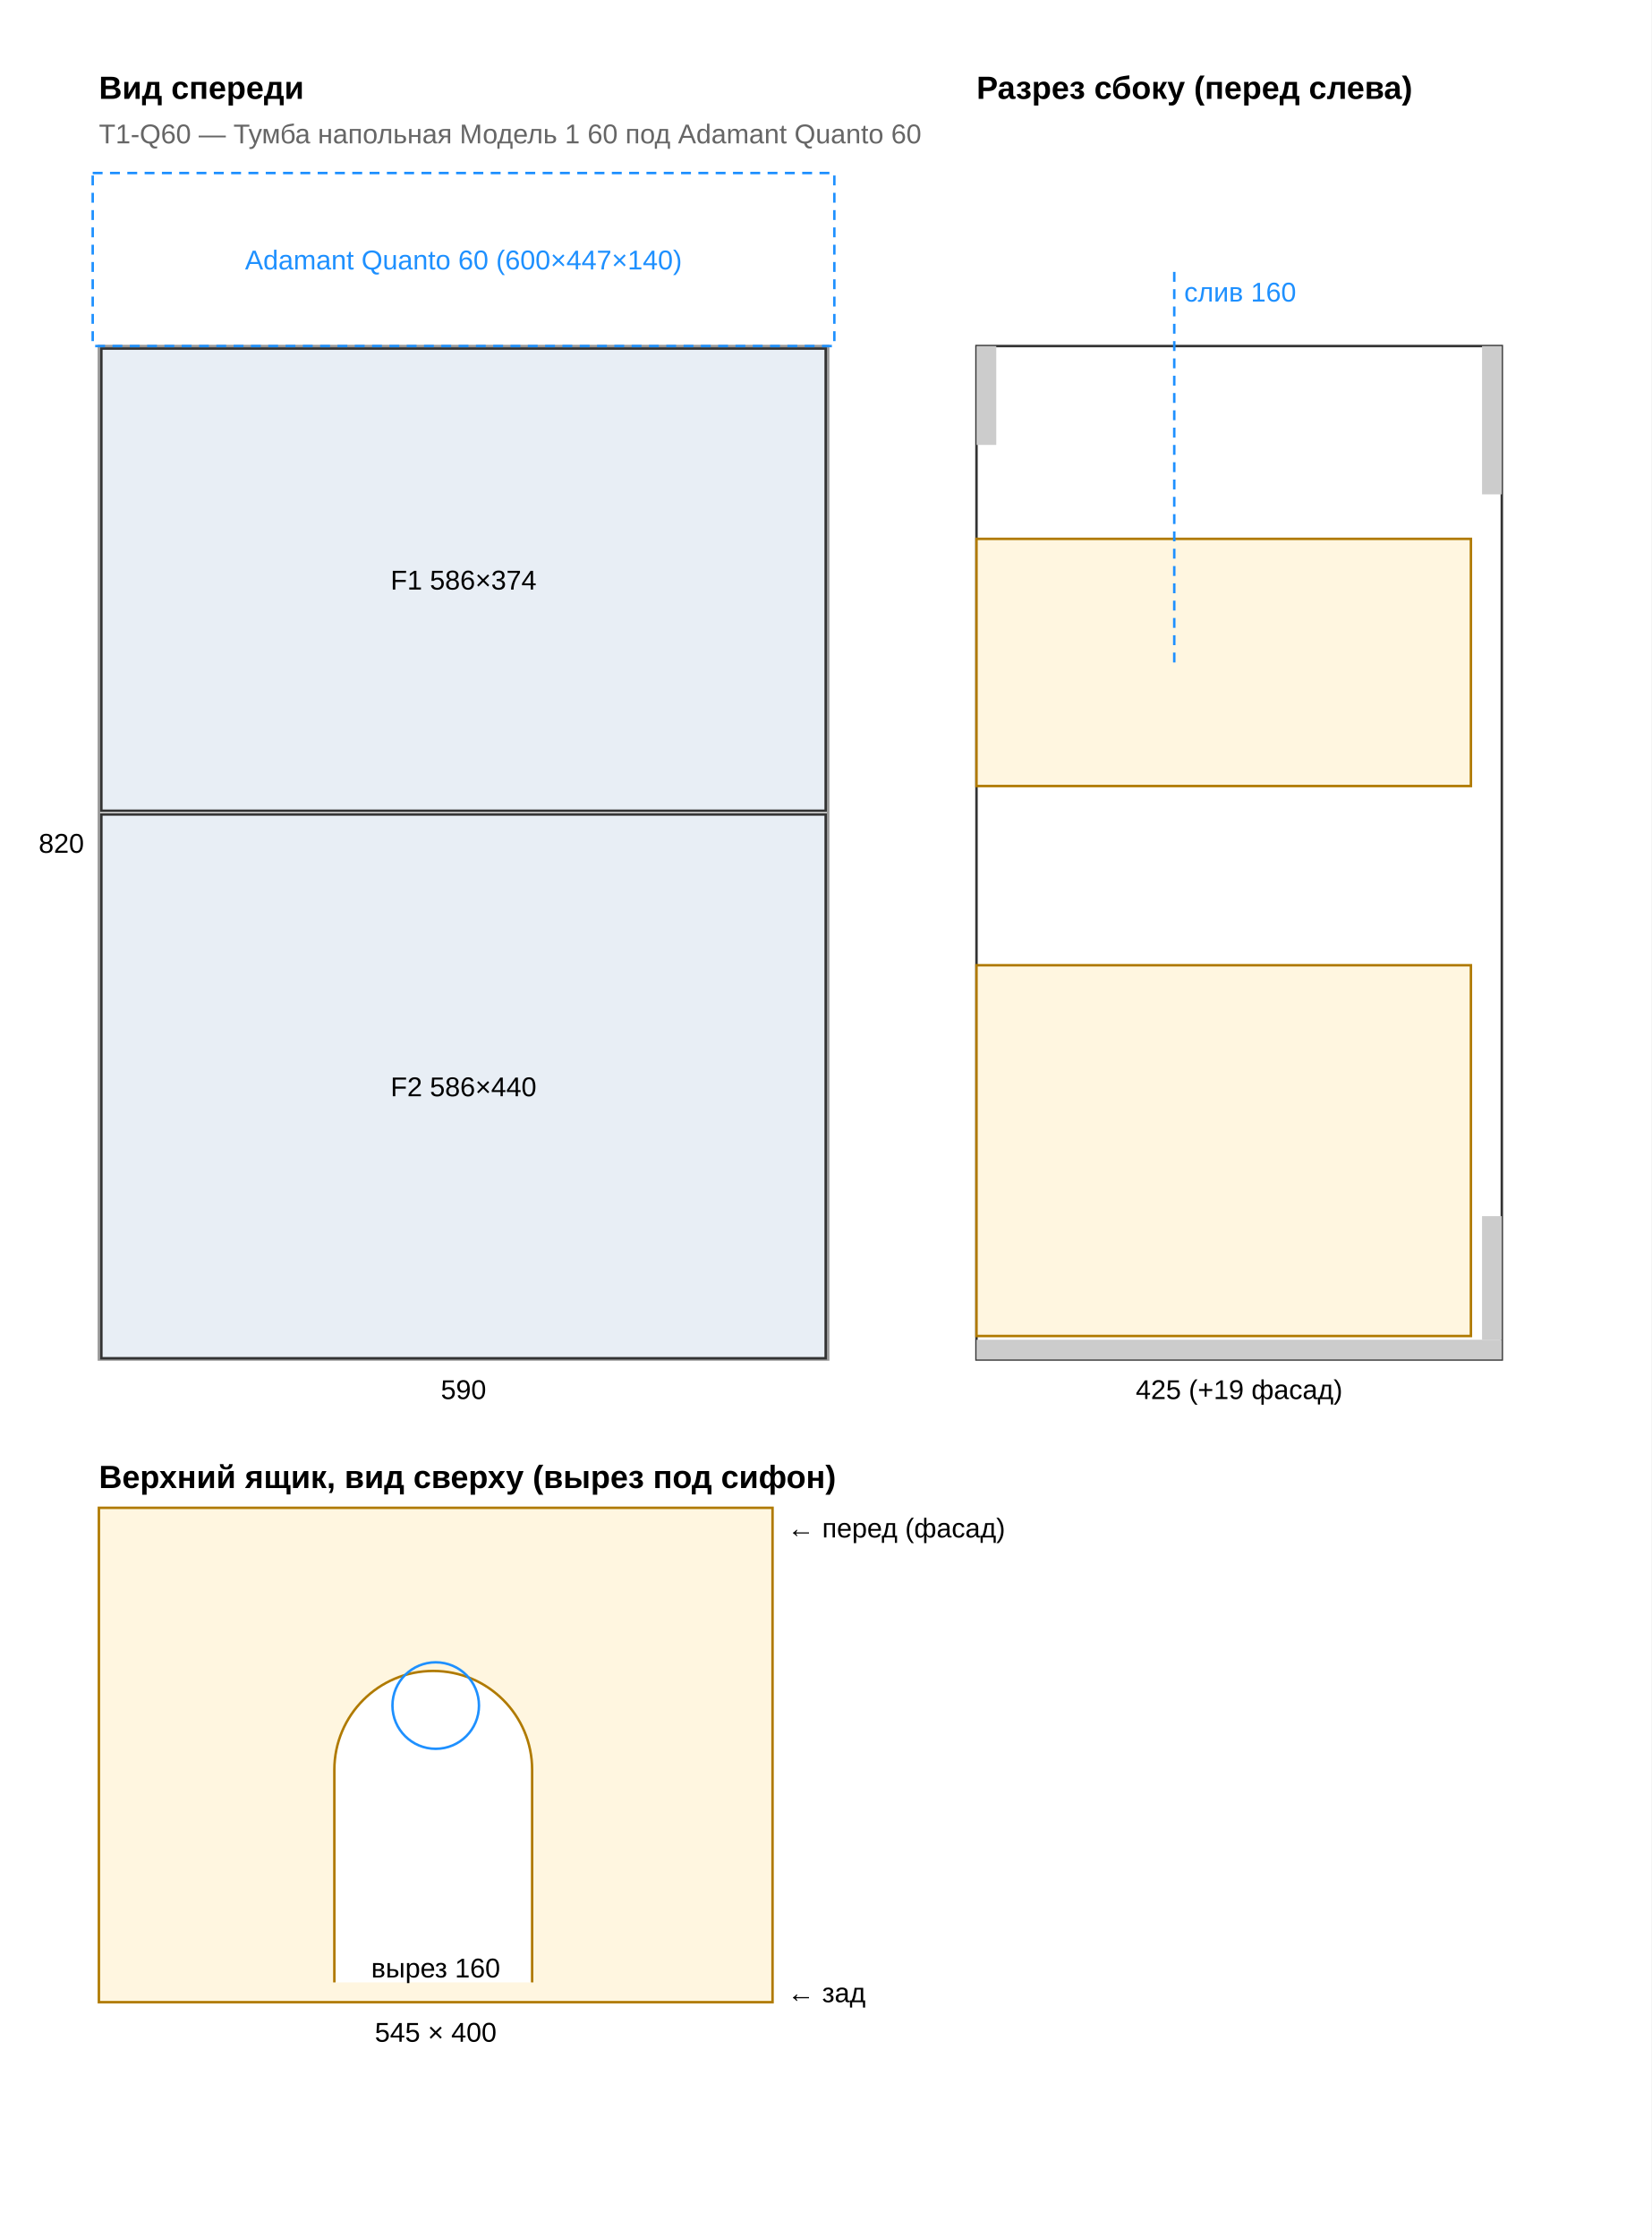
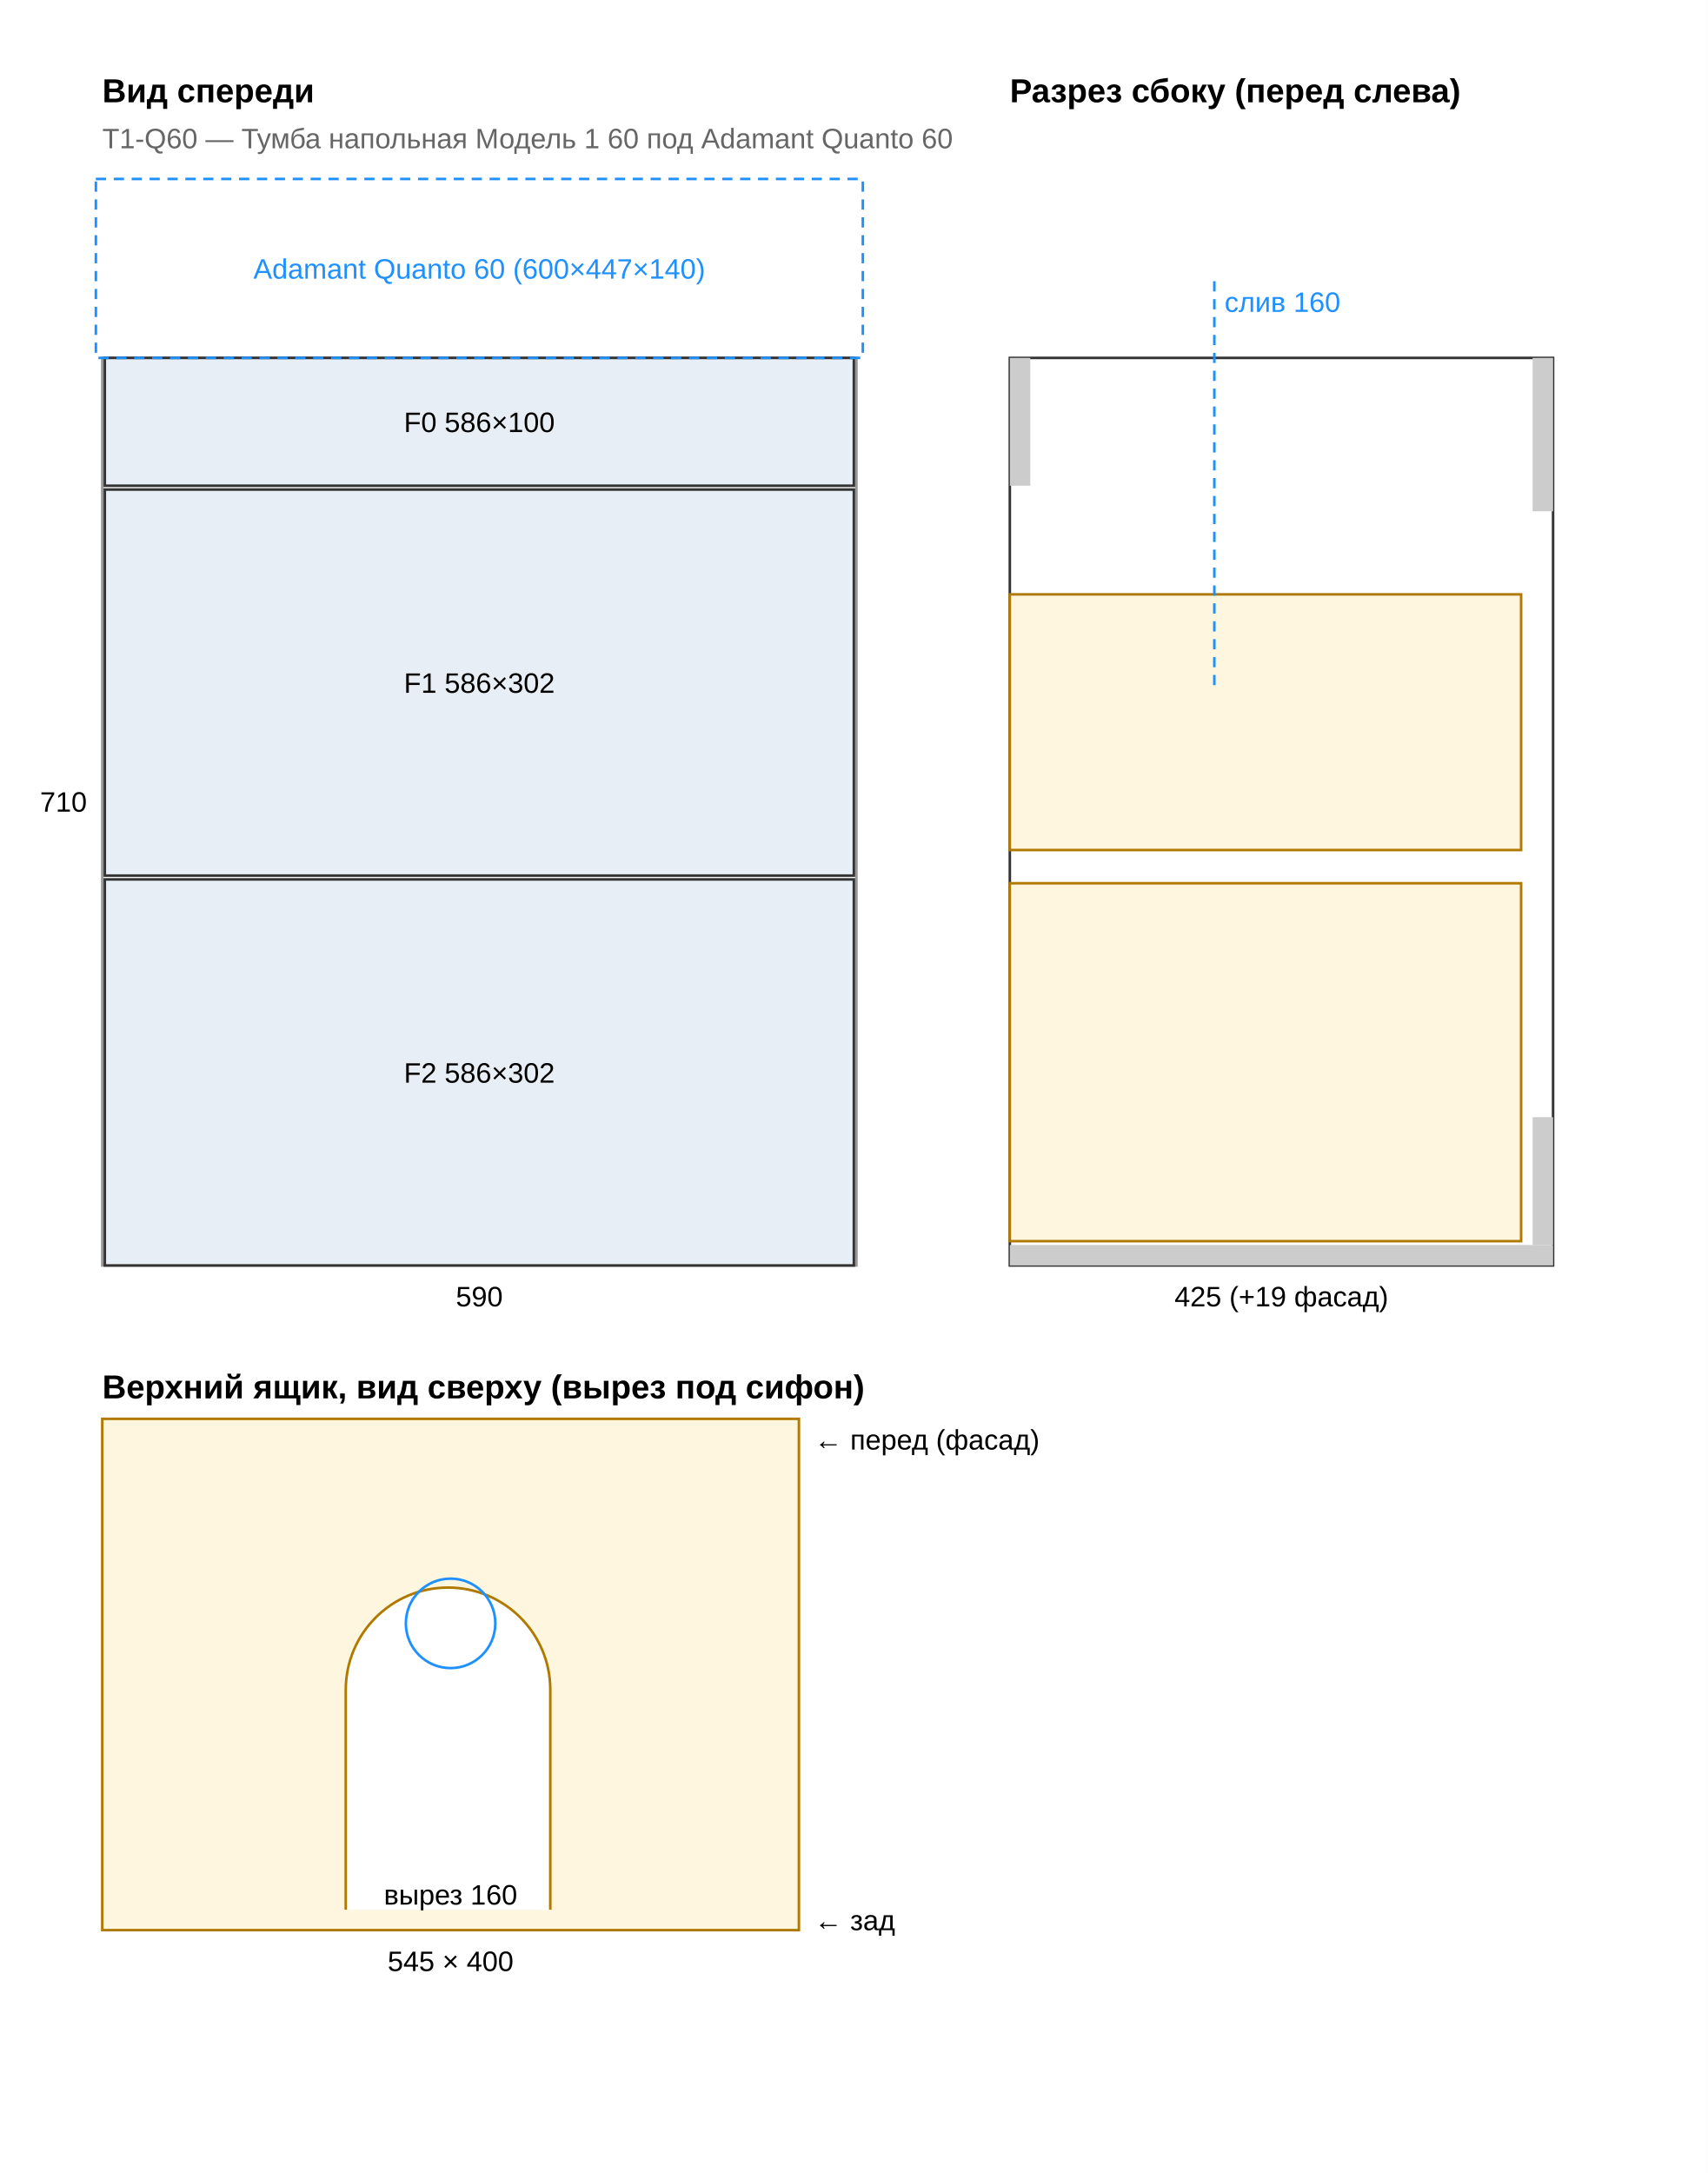
- <svg xmlns="http://www.w3.org/2000/svg" width="668" height="905" viewBox="0 0 668 905" font-family="Arial" font-size="11">
+ <svg xmlns="http://www.w3.org/2000/svg" width="668" height="850" viewBox="0 0 668 850" font-family="Arial" font-size="11">
  <rect width="100%" height="100%" fill="white" />
  <text x="40" y="40" font-size="13" font-weight="bold">Вид спереди</text>
-   <rect x="40" y="140.0" width="295.0" height="410.0" fill="#f4f4f4" stroke="#999" />
-   <rect x="41.0" y="141.0" width="293.0" height="187.0" fill="#e8eef5" stroke="#333" />
-   <text x="187.5" y="238.5" text-anchor="middle">F1 586×374</text>
-   <rect x="41.0" y="329.5" width="293.0" height="220.0" fill="#e8eef5" stroke="#333" />
-   <text x="187.5" y="443.5" text-anchor="middle">F2 586×440</text>
+   <rect x="40" y="140.0" width="295.0" height="355.0" fill="#f4f4f4" stroke="#999" />
+   <rect x="41.0" y="140.0" width="293.0" height="50.0" fill="#e8eef5" stroke="#333" />
+   <text x="187.5" y="169.0" text-anchor="middle">F0 586×100</text>
+   <rect x="41.0" y="191.5" width="293.0" height="151.0" fill="#e8eef5" stroke="#333" />
+   <text x="187.5" y="271.0" text-anchor="middle">F1 586×302</text>
+   <rect x="41.0" y="344.0" width="293.0" height="151.0" fill="#e8eef5" stroke="#333" />
+   <text x="187.5" y="423.5" text-anchor="middle">F2 586×302</text>
  <rect x="37.5" y="70.0" width="300.0" height="70.0" fill="none" stroke="#1E90FF" stroke-dasharray="4 3" />
  <text x="187.5" y="109.0" text-anchor="middle" fill="#1E90FF">Adamant Quanto 60 (600×447×140)</text>
  <text x="40" y="58" fill="#666">T1-Q60 — Тумба напольная Модель 1 60 под Adamant Quanto 60</text>
-   <text x="187.5" y="566.0" text-anchor="middle">590</text>
-   <text x="34" y="345.0" text-anchor="end">820</text>
+   <text x="187.5" y="511.0" text-anchor="middle">590</text>
+   <text x="34" y="317.5" text-anchor="end">710</text>
  <text x="395.0" y="40" font-size="13" font-weight="bold">Разрез сбоку (перед слева)</text>
-   <rect x="395.0" y="140.0" width="212.5" height="410.0" fill="none" stroke="#333" />
-   <rect x="395.0" y="542.0" width="212.5" height="8.0" fill="#ccc" />
-   <rect x="395.0" y="140.0" width="8.0" height="40.0" fill="#ccc" />
+   <rect x="395.0" y="140.0" width="212.5" height="355.0" fill="none" stroke="#333" />
+   <rect x="395.0" y="487.0" width="212.5" height="8.0" fill="#ccc" />
+   <rect x="395.0" y="140.0" width="8.0" height="50.0" fill="#ccc" />
  <rect x="599.5" y="140.0" width="8.0" height="60.0" fill="#ccc" />
-   <rect x="599.5" y="492.0" width="8.0" height="50.0" fill="#ccc" />
-   <rect x="395.0" y="390.5" width="200.0" height="150.0" fill="#fff6e0" stroke="#b07a00" />
-   <rect x="395.0" y="218.0" width="200.0" height="100.0" fill="#fff6e0" stroke="#b07a00" />
+   <rect x="599.5" y="437.0" width="8.0" height="50.0" fill="#ccc" />
+   <rect x="395.0" y="345.5" width="200.0" height="140.0" fill="#fff6e0" stroke="#b07a00" />
+   <rect x="395.0" y="232.5" width="200.0" height="100.0" fill="#fff6e0" stroke="#b07a00" />
  <line x1="475.0" y1="110.0" x2="475.0" y2="270.0" stroke="#1E90FF" stroke-dasharray="4 3" />
  <text x="479.0" y="122.0" fill="#1E90FF">слив 160</text>
-   <text x="501.25" y="566.0" text-anchor="middle">425 (+19 фасад)</text>
-   <text x="40" y="602.0" font-size="13" font-weight="bold">Верхний ящик, вид сверху (вырез под сифон)</text>
-   <rect x="40" y="610.0" width="272.5" height="200.0" fill="#fff6e0" stroke="#b07a00" />
-   <path d="M135.25,802.0 V716.0 A40.0,40.0 0 0 1 215.25,716.0 V802.0" fill="white" stroke="#b07a00" />
-   <circle cx="176.25" cy="690.0" r="17.5" fill="none" stroke="#1E90FF" />
-   <text x="176.25" y="800.0" text-anchor="middle">вырез 160</text>
-   <text x="318.5" y="622.0">← перед (фасад)</text>
-   <text x="318.5" y="810.0">← зад</text>
-   <text x="176.25" y="826.0" text-anchor="middle">545 × 400</text>
+   <text x="501.25" y="511.0" text-anchor="middle">425 (+19 фасад)</text>
+   <text x="40" y="547.0" font-size="13" font-weight="bold">Верхний ящик, вид сверху (вырез под сифон)</text>
+   <rect x="40" y="555.0" width="272.5" height="200.0" fill="#fff6e0" stroke="#b07a00" />
+   <path d="M135.25,747.0 V661.0 A40.0,40.0 0 0 1 215.25,661.0 V747.0" fill="white" stroke="#b07a00" />
+   <circle cx="176.25" cy="635.0" r="17.5" fill="none" stroke="#1E90FF" />
+   <text x="176.25" y="745.0" text-anchor="middle">вырез 160</text>
+   <text x="318.5" y="567.0">← перед (фасад)</text>
+   <text x="318.5" y="755.0">← зад</text>
+   <text x="176.25" y="771.0" text-anchor="middle">545 × 400</text>
</svg>
